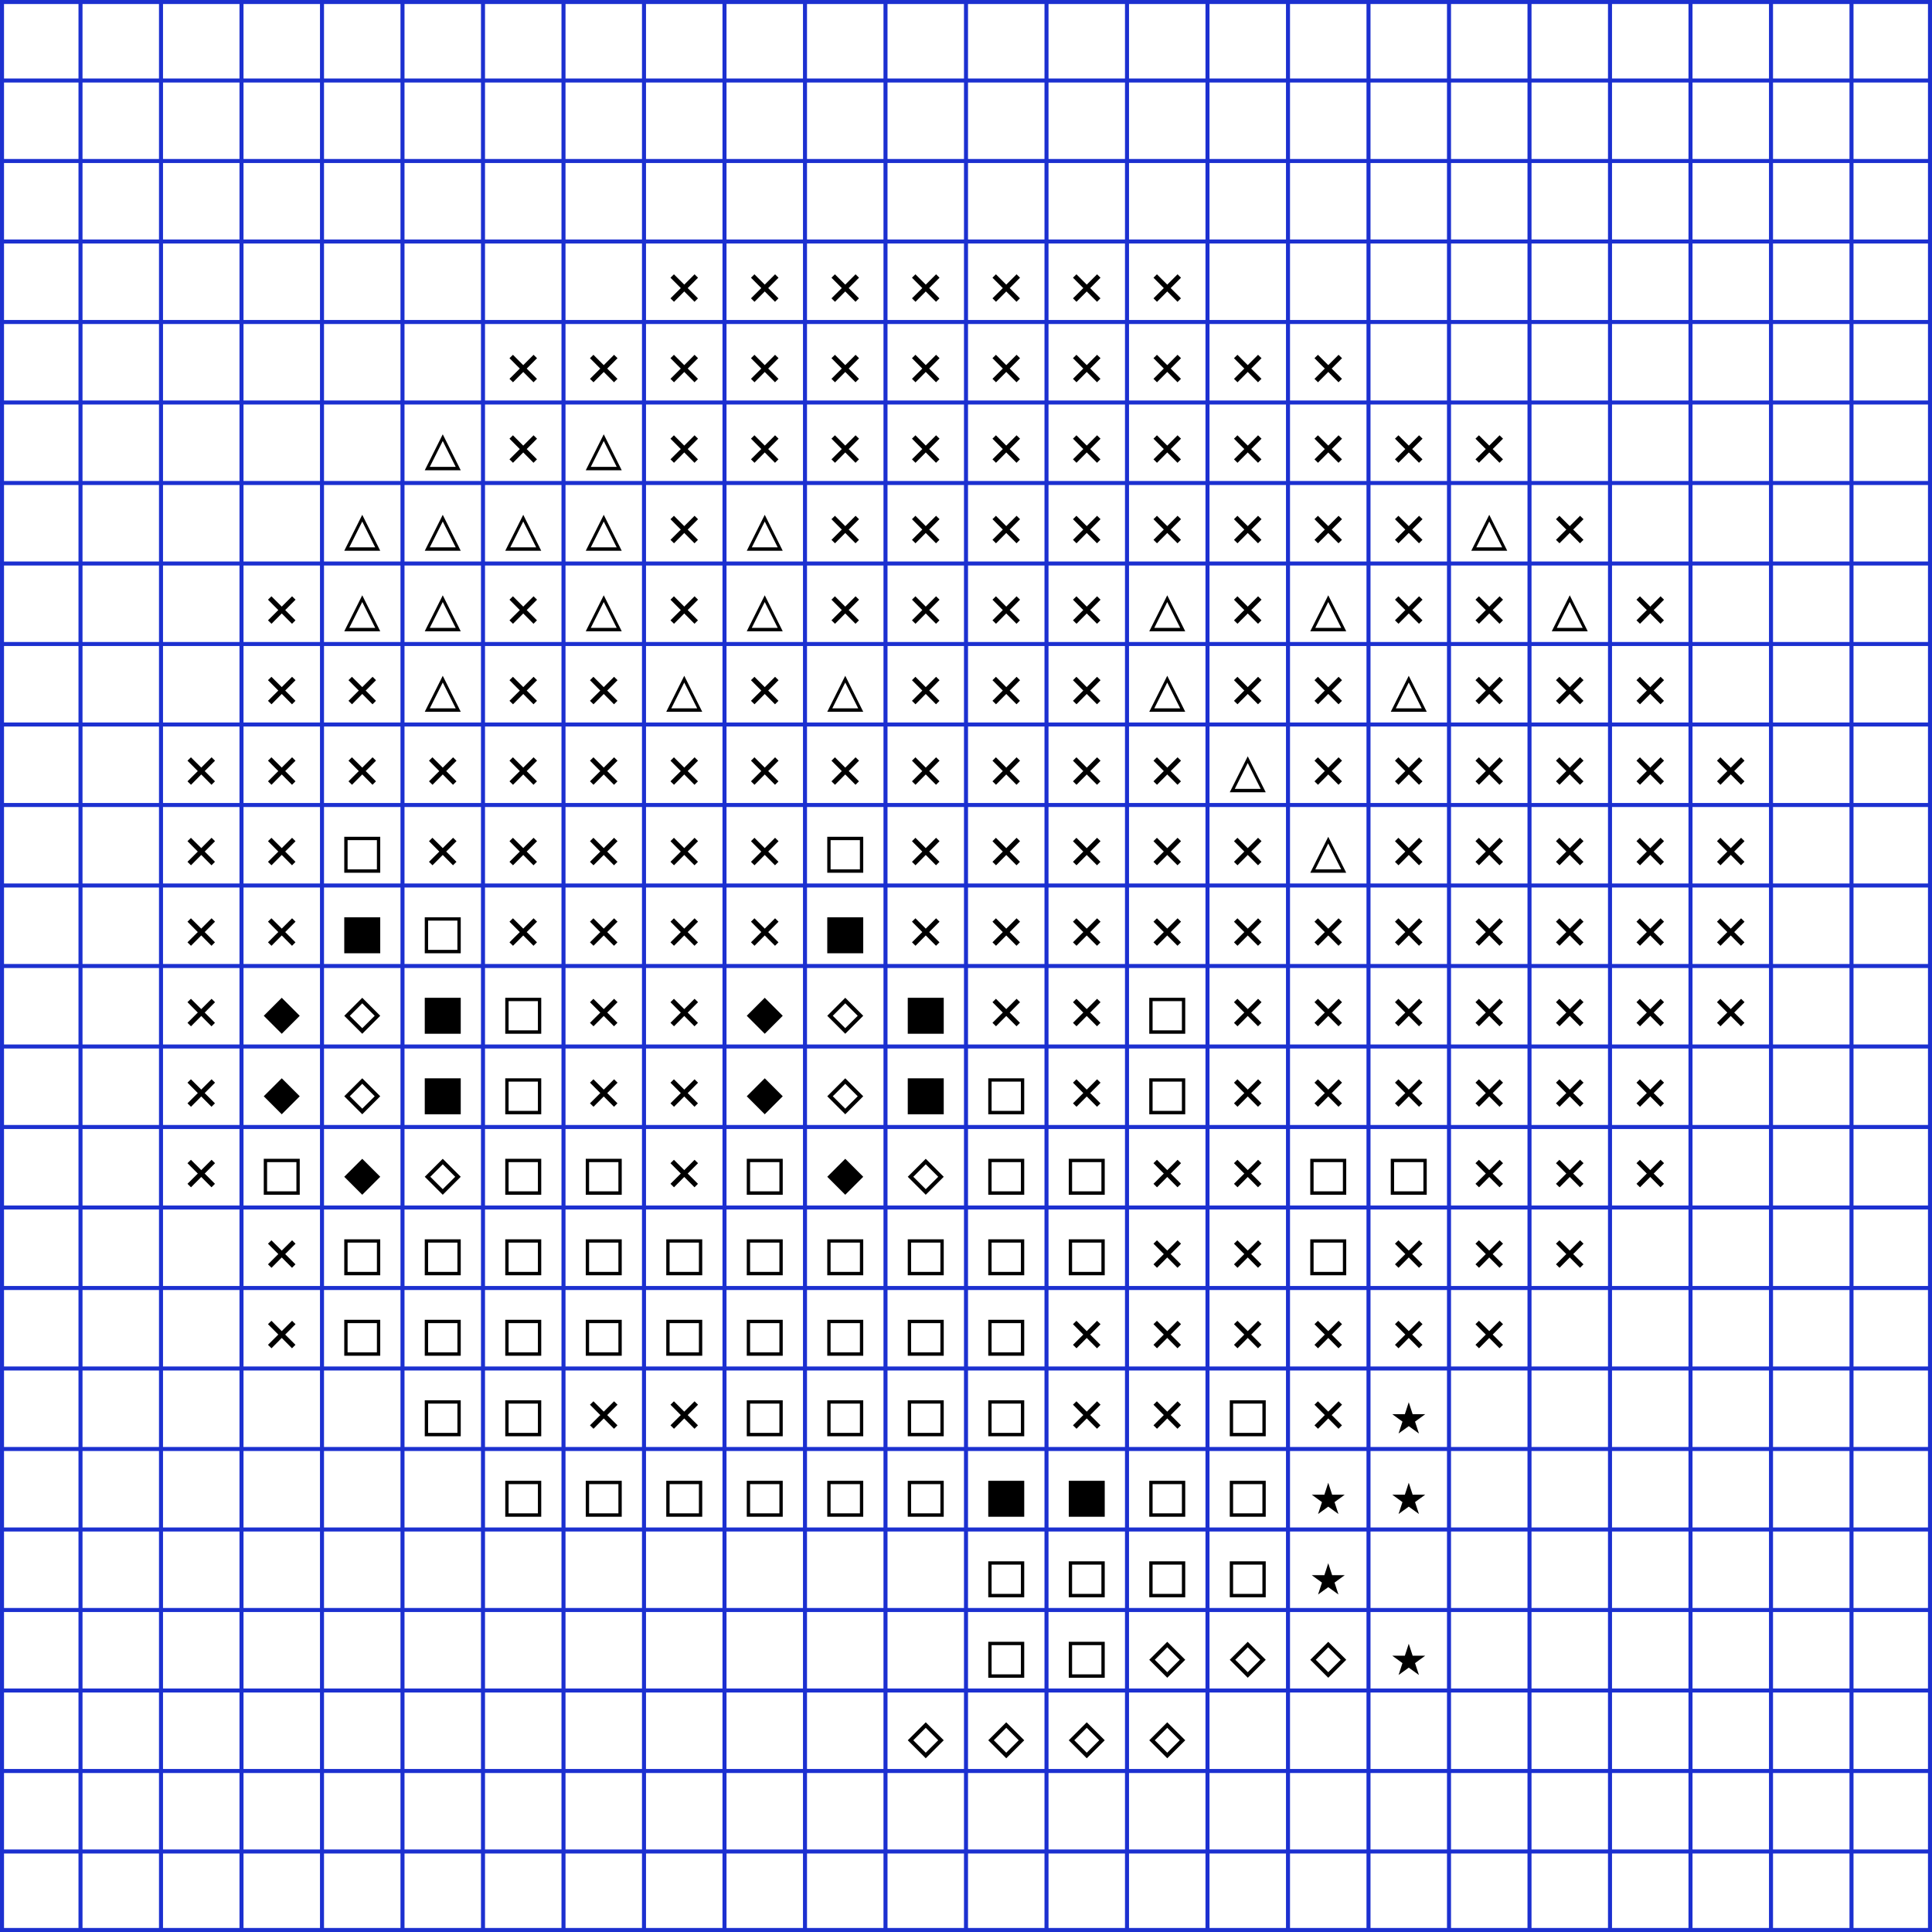
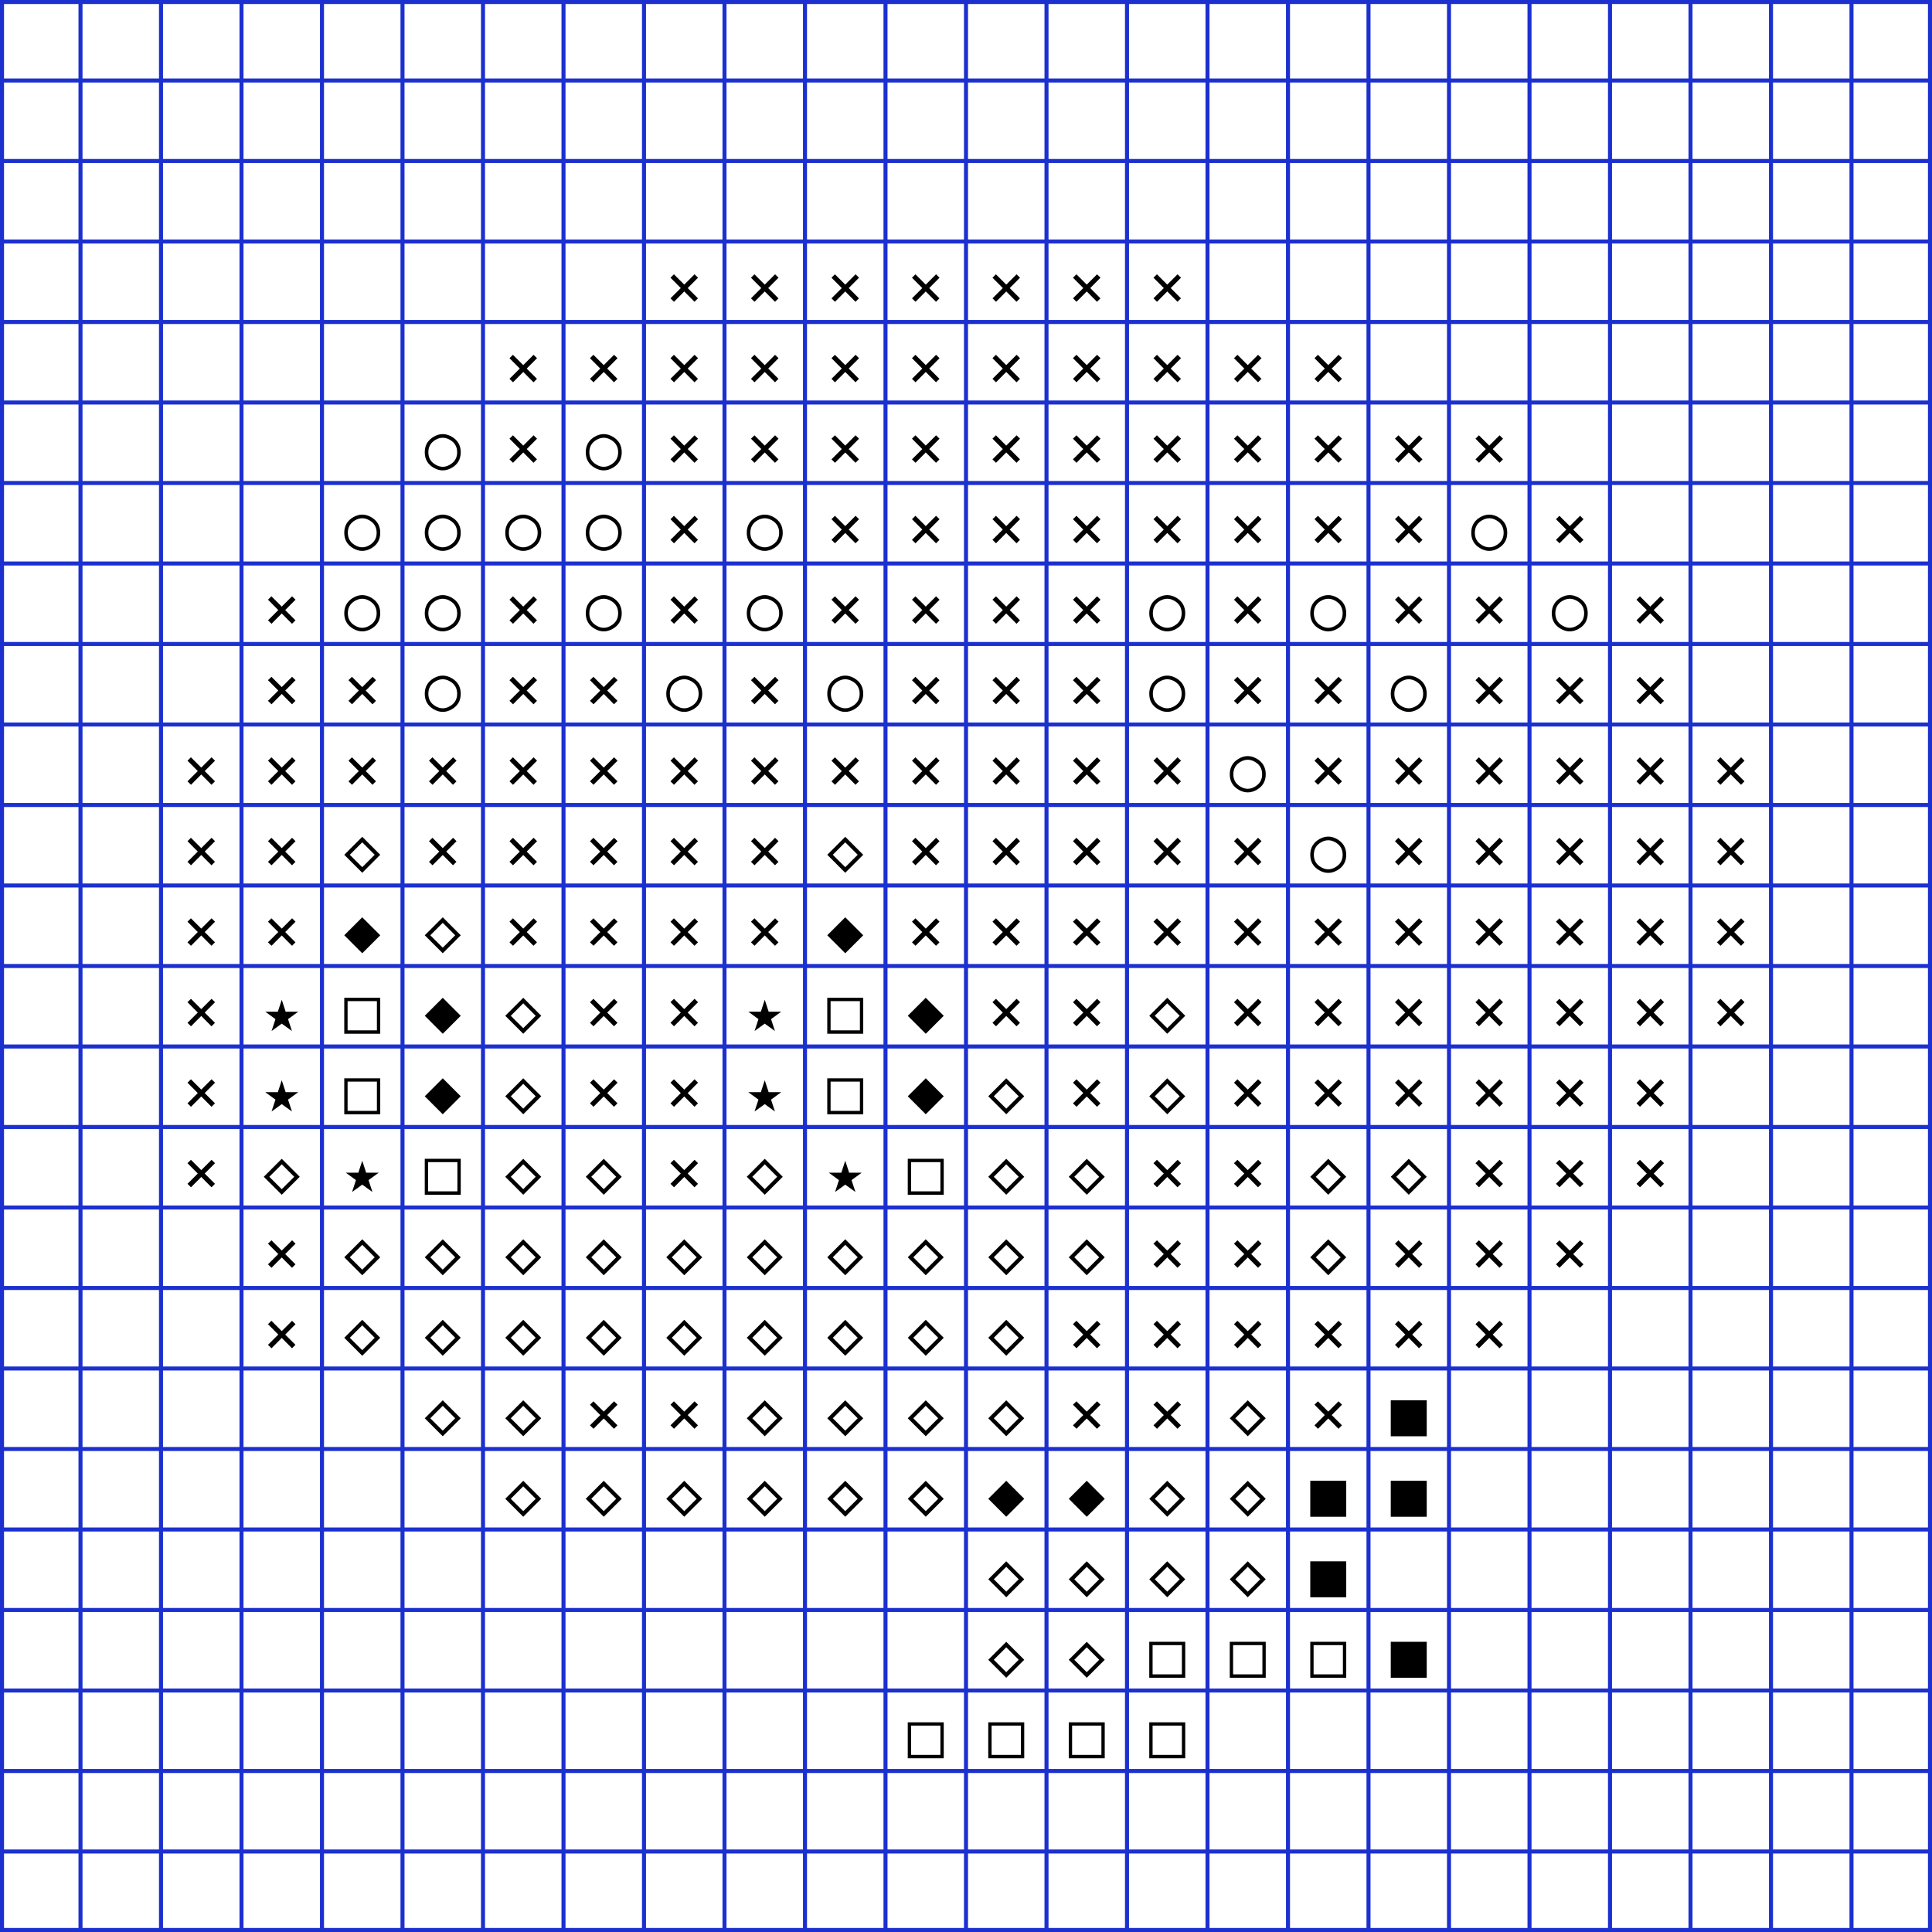
<svg xmlns="http://www.w3.org/2000/svg" width="480" height="480">
  <defs>
    <style>
      .symbol { font-family: monospace; font-size: 15px; text-anchor: middle; dominant-baseline: middle; }
    </style>
  </defs>
  <text x="170" y="72" fill="#000000" class="symbol">×</text>
  <text x="190" y="72" fill="#000000" class="symbol">×</text>
  <text x="210" y="72" fill="#000000" class="symbol">×</text>
  <text x="230" y="72" fill="#000000" class="symbol">×</text>
  <text x="250" y="72" fill="#000000" class="symbol">×</text>
  <text x="270" y="72" fill="#000000" class="symbol">×</text>
  <text x="290" y="72" fill="#000000" class="symbol">×</text>
  <text x="130" y="92" fill="#000000" class="symbol">×</text>
  <text x="150" y="92" fill="#000000" class="symbol">×</text>
  <text x="170" y="92" fill="#000000" class="symbol">×</text>
  <text x="190" y="92" fill="#000000" class="symbol">×</text>
  <text x="210" y="92" fill="#000000" class="symbol">×</text>
  <text x="230" y="92" fill="#000000" class="symbol">×</text>
  <text x="250" y="92" fill="#000000" class="symbol">×</text>
  <text x="270" y="92" fill="#000000" class="symbol">×</text>
  <text x="290" y="92" fill="#000000" class="symbol">×</text>
  <text x="310" y="92" fill="#000000" class="symbol">×</text>
  <text x="330" y="92" fill="#000000" class="symbol">×</text>
-   <text x="110" y="112" fill="#000000" class="symbol">△</text>
+   <text x="110" y="112" fill="#000000" class="symbol">○</text>
  <text x="130" y="112" fill="#000000" class="symbol">×</text>
-   <text x="150" y="112" fill="#000000" class="symbol">△</text>
+   <text x="150" y="112" fill="#000000" class="symbol">○</text>
  <text x="170" y="112" fill="#000000" class="symbol">×</text>
  <text x="190" y="112" fill="#000000" class="symbol">×</text>
  <text x="210" y="112" fill="#000000" class="symbol">×</text>
  <text x="230" y="112" fill="#000000" class="symbol">×</text>
  <text x="250" y="112" fill="#000000" class="symbol">×</text>
  <text x="270" y="112" fill="#000000" class="symbol">×</text>
  <text x="290" y="112" fill="#000000" class="symbol">×</text>
  <text x="310" y="112" fill="#000000" class="symbol">×</text>
  <text x="330" y="112" fill="#000000" class="symbol">×</text>
  <text x="350" y="112" fill="#000000" class="symbol">×</text>
  <text x="370" y="112" fill="#000000" class="symbol">×</text>
-   <text x="90" y="132" fill="#000000" class="symbol">△</text>
-   <text x="110" y="132" fill="#000000" class="symbol">△</text>
-   <text x="130" y="132" fill="#000000" class="symbol">△</text>
-   <text x="150" y="132" fill="#000000" class="symbol">△</text>
+   <text x="90" y="132" fill="#000000" class="symbol">○</text>
+   <text x="110" y="132" fill="#000000" class="symbol">○</text>
+   <text x="130" y="132" fill="#000000" class="symbol">○</text>
+   <text x="150" y="132" fill="#000000" class="symbol">○</text>
  <text x="170" y="132" fill="#000000" class="symbol">×</text>
-   <text x="190" y="132" fill="#000000" class="symbol">△</text>
+   <text x="190" y="132" fill="#000000" class="symbol">○</text>
  <text x="210" y="132" fill="#000000" class="symbol">×</text>
  <text x="230" y="132" fill="#000000" class="symbol">×</text>
  <text x="250" y="132" fill="#000000" class="symbol">×</text>
  <text x="270" y="132" fill="#000000" class="symbol">×</text>
  <text x="290" y="132" fill="#000000" class="symbol">×</text>
  <text x="310" y="132" fill="#000000" class="symbol">×</text>
  <text x="330" y="132" fill="#000000" class="symbol">×</text>
  <text x="350" y="132" fill="#000000" class="symbol">×</text>
-   <text x="370" y="132" fill="#000000" class="symbol">△</text>
+   <text x="370" y="132" fill="#000000" class="symbol">○</text>
  <text x="390" y="132" fill="#000000" class="symbol">×</text>
  <text x="70" y="152" fill="#000000" class="symbol">×</text>
-   <text x="90" y="152" fill="#000000" class="symbol">△</text>
-   <text x="110" y="152" fill="#000000" class="symbol">△</text>
+   <text x="90" y="152" fill="#000000" class="symbol">○</text>
+   <text x="110" y="152" fill="#000000" class="symbol">○</text>
  <text x="130" y="152" fill="#000000" class="symbol">×</text>
-   <text x="150" y="152" fill="#000000" class="symbol">△</text>
+   <text x="150" y="152" fill="#000000" class="symbol">○</text>
  <text x="170" y="152" fill="#000000" class="symbol">×</text>
-   <text x="190" y="152" fill="#000000" class="symbol">△</text>
+   <text x="190" y="152" fill="#000000" class="symbol">○</text>
  <text x="210" y="152" fill="#000000" class="symbol">×</text>
  <text x="230" y="152" fill="#000000" class="symbol">×</text>
  <text x="250" y="152" fill="#000000" class="symbol">×</text>
  <text x="270" y="152" fill="#000000" class="symbol">×</text>
-   <text x="290" y="152" fill="#000000" class="symbol">△</text>
+   <text x="290" y="152" fill="#000000" class="symbol">○</text>
  <text x="310" y="152" fill="#000000" class="symbol">×</text>
-   <text x="330" y="152" fill="#000000" class="symbol">△</text>
+   <text x="330" y="152" fill="#000000" class="symbol">○</text>
  <text x="350" y="152" fill="#000000" class="symbol">×</text>
  <text x="370" y="152" fill="#000000" class="symbol">×</text>
-   <text x="390" y="152" fill="#000000" class="symbol">△</text>
+   <text x="390" y="152" fill="#000000" class="symbol">○</text>
  <text x="410" y="152" fill="#000000" class="symbol">×</text>
  <text x="70" y="172" fill="#000000" class="symbol">×</text>
  <text x="90" y="172" fill="#000000" class="symbol">×</text>
-   <text x="110" y="172" fill="#000000" class="symbol">△</text>
+   <text x="110" y="172" fill="#000000" class="symbol">○</text>
  <text x="130" y="172" fill="#000000" class="symbol">×</text>
  <text x="150" y="172" fill="#000000" class="symbol">×</text>
-   <text x="170" y="172" fill="#000000" class="symbol">△</text>
+   <text x="170" y="172" fill="#000000" class="symbol">○</text>
  <text x="190" y="172" fill="#000000" class="symbol">×</text>
-   <text x="210" y="172" fill="#000000" class="symbol">△</text>
+   <text x="210" y="172" fill="#000000" class="symbol">○</text>
  <text x="230" y="172" fill="#000000" class="symbol">×</text>
  <text x="250" y="172" fill="#000000" class="symbol">×</text>
  <text x="270" y="172" fill="#000000" class="symbol">×</text>
-   <text x="290" y="172" fill="#000000" class="symbol">△</text>
+   <text x="290" y="172" fill="#000000" class="symbol">○</text>
  <text x="310" y="172" fill="#000000" class="symbol">×</text>
  <text x="330" y="172" fill="#000000" class="symbol">×</text>
-   <text x="350" y="172" fill="#000000" class="symbol">△</text>
+   <text x="350" y="172" fill="#000000" class="symbol">○</text>
  <text x="370" y="172" fill="#000000" class="symbol">×</text>
  <text x="390" y="172" fill="#000000" class="symbol">×</text>
  <text x="410" y="172" fill="#000000" class="symbol">×</text>
  <text x="50" y="192" fill="#000000" class="symbol">×</text>
  <text x="70" y="192" fill="#000000" class="symbol">×</text>
  <text x="90" y="192" fill="#000000" class="symbol">×</text>
  <text x="110" y="192" fill="#000000" class="symbol">×</text>
  <text x="130" y="192" fill="#000000" class="symbol">×</text>
  <text x="150" y="192" fill="#000000" class="symbol">×</text>
  <text x="170" y="192" fill="#000000" class="symbol">×</text>
  <text x="190" y="192" fill="#000000" class="symbol">×</text>
  <text x="210" y="192" fill="#000000" class="symbol">×</text>
  <text x="230" y="192" fill="#000000" class="symbol">×</text>
  <text x="250" y="192" fill="#000000" class="symbol">×</text>
  <text x="270" y="192" fill="#000000" class="symbol">×</text>
  <text x="290" y="192" fill="#000000" class="symbol">×</text>
-   <text x="310" y="192" fill="#000000" class="symbol">△</text>
+   <text x="310" y="192" fill="#000000" class="symbol">○</text>
  <text x="330" y="192" fill="#000000" class="symbol">×</text>
  <text x="350" y="192" fill="#000000" class="symbol">×</text>
  <text x="370" y="192" fill="#000000" class="symbol">×</text>
  <text x="390" y="192" fill="#000000" class="symbol">×</text>
  <text x="410" y="192" fill="#000000" class="symbol">×</text>
  <text x="430" y="192" fill="#000000" class="symbol">×</text>
  <text x="50" y="212" fill="#000000" class="symbol">×</text>
  <text x="70" y="212" fill="#000000" class="symbol">×</text>
-   <text x="90" y="212" fill="#000000" class="symbol">□</text>
+   <text x="90" y="212" fill="#000000" class="symbol">◇</text>
  <text x="110" y="212" fill="#000000" class="symbol">×</text>
  <text x="130" y="212" fill="#000000" class="symbol">×</text>
  <text x="150" y="212" fill="#000000" class="symbol">×</text>
  <text x="170" y="212" fill="#000000" class="symbol">×</text>
  <text x="190" y="212" fill="#000000" class="symbol">×</text>
-   <text x="210" y="212" fill="#000000" class="symbol">□</text>
+   <text x="210" y="212" fill="#000000" class="symbol">◇</text>
  <text x="230" y="212" fill="#000000" class="symbol">×</text>
  <text x="250" y="212" fill="#000000" class="symbol">×</text>
  <text x="270" y="212" fill="#000000" class="symbol">×</text>
  <text x="290" y="212" fill="#000000" class="symbol">×</text>
  <text x="310" y="212" fill="#000000" class="symbol">×</text>
-   <text x="330" y="212" fill="#000000" class="symbol">△</text>
+   <text x="330" y="212" fill="#000000" class="symbol">○</text>
  <text x="350" y="212" fill="#000000" class="symbol">×</text>
  <text x="370" y="212" fill="#000000" class="symbol">×</text>
  <text x="390" y="212" fill="#000000" class="symbol">×</text>
  <text x="410" y="212" fill="#000000" class="symbol">×</text>
  <text x="430" y="212" fill="#000000" class="symbol">×</text>
  <text x="50" y="232" fill="#000000" class="symbol">×</text>
  <text x="70" y="232" fill="#000000" class="symbol">×</text>
-   <text x="90" y="232" fill="#000000" class="symbol">■</text>
-   <text x="110" y="232" fill="#000000" class="symbol">□</text>
+   <text x="90" y="232" fill="#000000" class="symbol">◆</text>
+   <text x="110" y="232" fill="#000000" class="symbol">◇</text>
  <text x="130" y="232" fill="#000000" class="symbol">×</text>
  <text x="150" y="232" fill="#000000" class="symbol">×</text>
  <text x="170" y="232" fill="#000000" class="symbol">×</text>
  <text x="190" y="232" fill="#000000" class="symbol">×</text>
-   <text x="210" y="232" fill="#000000" class="symbol">■</text>
+   <text x="210" y="232" fill="#000000" class="symbol">◆</text>
  <text x="230" y="232" fill="#000000" class="symbol">×</text>
  <text x="250" y="232" fill="#000000" class="symbol">×</text>
  <text x="270" y="232" fill="#000000" class="symbol">×</text>
  <text x="290" y="232" fill="#000000" class="symbol">×</text>
  <text x="310" y="232" fill="#000000" class="symbol">×</text>
  <text x="330" y="232" fill="#000000" class="symbol">×</text>
  <text x="350" y="232" fill="#000000" class="symbol">×</text>
  <text x="370" y="232" fill="#000000" class="symbol">×</text>
  <text x="390" y="232" fill="#000000" class="symbol">×</text>
  <text x="410" y="232" fill="#000000" class="symbol">×</text>
  <text x="430" y="232" fill="#000000" class="symbol">×</text>
  <text x="50" y="252" fill="#000000" class="symbol">×</text>
-   <text x="70" y="252" fill="#000000" class="symbol">◆</text>
-   <text x="90" y="252" fill="#000000" class="symbol">◇</text>
-   <text x="110" y="252" fill="#000000" class="symbol">■</text>
-   <text x="130" y="252" fill="#000000" class="symbol">□</text>
+   <text x="70" y="252" fill="#000000" class="symbol">★</text>
+   <text x="90" y="252" fill="#000000" class="symbol">□</text>
+   <text x="110" y="252" fill="#000000" class="symbol">◆</text>
+   <text x="130" y="252" fill="#000000" class="symbol">◇</text>
  <text x="150" y="252" fill="#000000" class="symbol">×</text>
  <text x="170" y="252" fill="#000000" class="symbol">×</text>
-   <text x="190" y="252" fill="#000000" class="symbol">◆</text>
-   <text x="210" y="252" fill="#000000" class="symbol">◇</text>
-   <text x="230" y="252" fill="#000000" class="symbol">■</text>
+   <text x="190" y="252" fill="#000000" class="symbol">★</text>
+   <text x="210" y="252" fill="#000000" class="symbol">□</text>
+   <text x="230" y="252" fill="#000000" class="symbol">◆</text>
  <text x="250" y="252" fill="#000000" class="symbol">×</text>
  <text x="270" y="252" fill="#000000" class="symbol">×</text>
-   <text x="290" y="252" fill="#000000" class="symbol">□</text>
+   <text x="290" y="252" fill="#000000" class="symbol">◇</text>
  <text x="310" y="252" fill="#000000" class="symbol">×</text>
  <text x="330" y="252" fill="#000000" class="symbol">×</text>
  <text x="350" y="252" fill="#000000" class="symbol">×</text>
  <text x="370" y="252" fill="#000000" class="symbol">×</text>
  <text x="390" y="252" fill="#000000" class="symbol">×</text>
  <text x="410" y="252" fill="#000000" class="symbol">×</text>
  <text x="430" y="252" fill="#000000" class="symbol">×</text>
  <text x="50" y="272" fill="#000000" class="symbol">×</text>
-   <text x="70" y="272" fill="#000000" class="symbol">◆</text>
-   <text x="90" y="272" fill="#000000" class="symbol">◇</text>
-   <text x="110" y="272" fill="#000000" class="symbol">■</text>
-   <text x="130" y="272" fill="#000000" class="symbol">□</text>
+   <text x="70" y="272" fill="#000000" class="symbol">★</text>
+   <text x="90" y="272" fill="#000000" class="symbol">□</text>
+   <text x="110" y="272" fill="#000000" class="symbol">◆</text>
+   <text x="130" y="272" fill="#000000" class="symbol">◇</text>
  <text x="150" y="272" fill="#000000" class="symbol">×</text>
  <text x="170" y="272" fill="#000000" class="symbol">×</text>
-   <text x="190" y="272" fill="#000000" class="symbol">◆</text>
-   <text x="210" y="272" fill="#000000" class="symbol">◇</text>
-   <text x="230" y="272" fill="#000000" class="symbol">■</text>
-   <text x="250" y="272" fill="#000000" class="symbol">□</text>
+   <text x="190" y="272" fill="#000000" class="symbol">★</text>
+   <text x="210" y="272" fill="#000000" class="symbol">□</text>
+   <text x="230" y="272" fill="#000000" class="symbol">◆</text>
+   <text x="250" y="272" fill="#000000" class="symbol">◇</text>
  <text x="270" y="272" fill="#000000" class="symbol">×</text>
-   <text x="290" y="272" fill="#000000" class="symbol">□</text>
+   <text x="290" y="272" fill="#000000" class="symbol">◇</text>
  <text x="310" y="272" fill="#000000" class="symbol">×</text>
  <text x="330" y="272" fill="#000000" class="symbol">×</text>
  <text x="350" y="272" fill="#000000" class="symbol">×</text>
  <text x="370" y="272" fill="#000000" class="symbol">×</text>
  <text x="390" y="272" fill="#000000" class="symbol">×</text>
  <text x="410" y="272" fill="#000000" class="symbol">×</text>
  <text x="50" y="292" fill="#000000" class="symbol">×</text>
-   <text x="70" y="292" fill="#000000" class="symbol">□</text>
-   <text x="90" y="292" fill="#000000" class="symbol">◆</text>
-   <text x="110" y="292" fill="#000000" class="symbol">◇</text>
-   <text x="130" y="292" fill="#000000" class="symbol">□</text>
-   <text x="150" y="292" fill="#000000" class="symbol">□</text>
+   <text x="70" y="292" fill="#000000" class="symbol">◇</text>
+   <text x="90" y="292" fill="#000000" class="symbol">★</text>
+   <text x="110" y="292" fill="#000000" class="symbol">□</text>
+   <text x="130" y="292" fill="#000000" class="symbol">◇</text>
+   <text x="150" y="292" fill="#000000" class="symbol">◇</text>
  <text x="170" y="292" fill="#000000" class="symbol">×</text>
-   <text x="190" y="292" fill="#000000" class="symbol">□</text>
-   <text x="210" y="292" fill="#000000" class="symbol">◆</text>
-   <text x="230" y="292" fill="#000000" class="symbol">◇</text>
-   <text x="250" y="292" fill="#000000" class="symbol">□</text>
-   <text x="270" y="292" fill="#000000" class="symbol">□</text>
+   <text x="190" y="292" fill="#000000" class="symbol">◇</text>
+   <text x="210" y="292" fill="#000000" class="symbol">★</text>
+   <text x="230" y="292" fill="#000000" class="symbol">□</text>
+   <text x="250" y="292" fill="#000000" class="symbol">◇</text>
+   <text x="270" y="292" fill="#000000" class="symbol">◇</text>
  <text x="290" y="292" fill="#000000" class="symbol">×</text>
  <text x="310" y="292" fill="#000000" class="symbol">×</text>
-   <text x="330" y="292" fill="#000000" class="symbol">□</text>
-   <text x="350" y="292" fill="#000000" class="symbol">□</text>
+   <text x="330" y="292" fill="#000000" class="symbol">◇</text>
+   <text x="350" y="292" fill="#000000" class="symbol">◇</text>
  <text x="370" y="292" fill="#000000" class="symbol">×</text>
  <text x="390" y="292" fill="#000000" class="symbol">×</text>
  <text x="410" y="292" fill="#000000" class="symbol">×</text>
  <text x="70" y="312" fill="#000000" class="symbol">×</text>
-   <text x="90" y="312" fill="#000000" class="symbol">□</text>
-   <text x="110" y="312" fill="#000000" class="symbol">□</text>
-   <text x="130" y="312" fill="#000000" class="symbol">□</text>
-   <text x="150" y="312" fill="#000000" class="symbol">□</text>
-   <text x="170" y="312" fill="#000000" class="symbol">□</text>
-   <text x="190" y="312" fill="#000000" class="symbol">□</text>
-   <text x="210" y="312" fill="#000000" class="symbol">□</text>
-   <text x="230" y="312" fill="#000000" class="symbol">□</text>
-   <text x="250" y="312" fill="#000000" class="symbol">□</text>
-   <text x="270" y="312" fill="#000000" class="symbol">□</text>
+   <text x="90" y="312" fill="#000000" class="symbol">◇</text>
+   <text x="110" y="312" fill="#000000" class="symbol">◇</text>
+   <text x="130" y="312" fill="#000000" class="symbol">◇</text>
+   <text x="150" y="312" fill="#000000" class="symbol">◇</text>
+   <text x="170" y="312" fill="#000000" class="symbol">◇</text>
+   <text x="190" y="312" fill="#000000" class="symbol">◇</text>
+   <text x="210" y="312" fill="#000000" class="symbol">◇</text>
+   <text x="230" y="312" fill="#000000" class="symbol">◇</text>
+   <text x="250" y="312" fill="#000000" class="symbol">◇</text>
+   <text x="270" y="312" fill="#000000" class="symbol">◇</text>
  <text x="290" y="312" fill="#000000" class="symbol">×</text>
  <text x="310" y="312" fill="#000000" class="symbol">×</text>
-   <text x="330" y="312" fill="#000000" class="symbol">□</text>
+   <text x="330" y="312" fill="#000000" class="symbol">◇</text>
  <text x="350" y="312" fill="#000000" class="symbol">×</text>
  <text x="370" y="312" fill="#000000" class="symbol">×</text>
  <text x="390" y="312" fill="#000000" class="symbol">×</text>
  <text x="70" y="332" fill="#000000" class="symbol">×</text>
-   <text x="90" y="332" fill="#000000" class="symbol">□</text>
-   <text x="110" y="332" fill="#000000" class="symbol">□</text>
-   <text x="130" y="332" fill="#000000" class="symbol">□</text>
-   <text x="150" y="332" fill="#000000" class="symbol">□</text>
-   <text x="170" y="332" fill="#000000" class="symbol">□</text>
-   <text x="190" y="332" fill="#000000" class="symbol">□</text>
-   <text x="210" y="332" fill="#000000" class="symbol">□</text>
-   <text x="230" y="332" fill="#000000" class="symbol">□</text>
-   <text x="250" y="332" fill="#000000" class="symbol">□</text>
+   <text x="90" y="332" fill="#000000" class="symbol">◇</text>
+   <text x="110" y="332" fill="#000000" class="symbol">◇</text>
+   <text x="130" y="332" fill="#000000" class="symbol">◇</text>
+   <text x="150" y="332" fill="#000000" class="symbol">◇</text>
+   <text x="170" y="332" fill="#000000" class="symbol">◇</text>
+   <text x="190" y="332" fill="#000000" class="symbol">◇</text>
+   <text x="210" y="332" fill="#000000" class="symbol">◇</text>
+   <text x="230" y="332" fill="#000000" class="symbol">◇</text>
+   <text x="250" y="332" fill="#000000" class="symbol">◇</text>
  <text x="270" y="332" fill="#000000" class="symbol">×</text>
  <text x="290" y="332" fill="#000000" class="symbol">×</text>
  <text x="310" y="332" fill="#000000" class="symbol">×</text>
  <text x="330" y="332" fill="#000000" class="symbol">×</text>
  <text x="350" y="332" fill="#000000" class="symbol">×</text>
  <text x="370" y="332" fill="#000000" class="symbol">×</text>
-   <text x="110" y="352" fill="#000000" class="symbol">□</text>
-   <text x="130" y="352" fill="#000000" class="symbol">□</text>
+   <text x="110" y="352" fill="#000000" class="symbol">◇</text>
+   <text x="130" y="352" fill="#000000" class="symbol">◇</text>
  <text x="150" y="352" fill="#000000" class="symbol">×</text>
  <text x="170" y="352" fill="#000000" class="symbol">×</text>
-   <text x="190" y="352" fill="#000000" class="symbol">□</text>
-   <text x="210" y="352" fill="#000000" class="symbol">□</text>
-   <text x="230" y="352" fill="#000000" class="symbol">□</text>
-   <text x="250" y="352" fill="#000000" class="symbol">□</text>
+   <text x="190" y="352" fill="#000000" class="symbol">◇</text>
+   <text x="210" y="352" fill="#000000" class="symbol">◇</text>
+   <text x="230" y="352" fill="#000000" class="symbol">◇</text>
+   <text x="250" y="352" fill="#000000" class="symbol">◇</text>
  <text x="270" y="352" fill="#000000" class="symbol">×</text>
  <text x="290" y="352" fill="#000000" class="symbol">×</text>
-   <text x="310" y="352" fill="#000000" class="symbol">□</text>
+   <text x="310" y="352" fill="#000000" class="symbol">◇</text>
  <text x="330" y="352" fill="#000000" class="symbol">×</text>
-   <text x="350" y="352" fill="#000000" class="symbol">★</text>
-   <text x="130" y="372" fill="#000000" class="symbol">□</text>
-   <text x="150" y="372" fill="#000000" class="symbol">□</text>
-   <text x="170" y="372" fill="#000000" class="symbol">□</text>
-   <text x="190" y="372" fill="#000000" class="symbol">□</text>
-   <text x="210" y="372" fill="#000000" class="symbol">□</text>
-   <text x="230" y="372" fill="#000000" class="symbol">□</text>
-   <text x="250" y="372" fill="#000000" class="symbol">■</text>
-   <text x="270" y="372" fill="#000000" class="symbol">■</text>
-   <text x="290" y="372" fill="#000000" class="symbol">□</text>
-   <text x="310" y="372" fill="#000000" class="symbol">□</text>
-   <text x="330" y="372" fill="#000000" class="symbol">★</text>
-   <text x="350" y="372" fill="#000000" class="symbol">★</text>
-   <text x="250" y="392" fill="#000000" class="symbol">□</text>
-   <text x="270" y="392" fill="#000000" class="symbol">□</text>
-   <text x="290" y="392" fill="#000000" class="symbol">□</text>
-   <text x="310" y="392" fill="#000000" class="symbol">□</text>
-   <text x="330" y="392" fill="#000000" class="symbol">★</text>
-   <text x="250" y="412" fill="#000000" class="symbol">□</text>
-   <text x="270" y="412" fill="#000000" class="symbol">□</text>
-   <text x="290" y="412" fill="#000000" class="symbol">◇</text>
-   <text x="310" y="412" fill="#000000" class="symbol">◇</text>
-   <text x="330" y="412" fill="#000000" class="symbol">◇</text>
-   <text x="350" y="412" fill="#000000" class="symbol">★</text>
-   <text x="230" y="432" fill="#000000" class="symbol">◇</text>
-   <text x="250" y="432" fill="#000000" class="symbol">◇</text>
-   <text x="270" y="432" fill="#000000" class="symbol">◇</text>
-   <text x="290" y="432" fill="#000000" class="symbol">◇</text>
+   <text x="350" y="352" fill="#000000" class="symbol">■</text>
+   <text x="130" y="372" fill="#000000" class="symbol">◇</text>
+   <text x="150" y="372" fill="#000000" class="symbol">◇</text>
+   <text x="170" y="372" fill="#000000" class="symbol">◇</text>
+   <text x="190" y="372" fill="#000000" class="symbol">◇</text>
+   <text x="210" y="372" fill="#000000" class="symbol">◇</text>
+   <text x="230" y="372" fill="#000000" class="symbol">◇</text>
+   <text x="250" y="372" fill="#000000" class="symbol">◆</text>
+   <text x="270" y="372" fill="#000000" class="symbol">◆</text>
+   <text x="290" y="372" fill="#000000" class="symbol">◇</text>
+   <text x="310" y="372" fill="#000000" class="symbol">◇</text>
+   <text x="330" y="372" fill="#000000" class="symbol">■</text>
+   <text x="350" y="372" fill="#000000" class="symbol">■</text>
+   <text x="250" y="392" fill="#000000" class="symbol">◇</text>
+   <text x="270" y="392" fill="#000000" class="symbol">◇</text>
+   <text x="290" y="392" fill="#000000" class="symbol">◇</text>
+   <text x="310" y="392" fill="#000000" class="symbol">◇</text>
+   <text x="330" y="392" fill="#000000" class="symbol">■</text>
+   <text x="250" y="412" fill="#000000" class="symbol">◇</text>
+   <text x="270" y="412" fill="#000000" class="symbol">◇</text>
+   <text x="290" y="412" fill="#000000" class="symbol">□</text>
+   <text x="310" y="412" fill="#000000" class="symbol">□</text>
+   <text x="330" y="412" fill="#000000" class="symbol">□</text>
+   <text x="350" y="412" fill="#000000" class="symbol">■</text>
+   <text x="230" y="432" fill="#000000" class="symbol">□</text>
+   <text x="250" y="432" fill="#000000" class="symbol">□</text>
+   <text x="270" y="432" fill="#000000" class="symbol">□</text>
+   <text x="290" y="432" fill="#000000" class="symbol">□</text>
  <line x1="0" y1="0" x2="0" y2="480" stroke="#1c30d0" stroke-width="2" />
  <line x1="20" y1="0" x2="20" y2="480" stroke="#1c30d0" stroke-width="1" />
  <line x1="40" y1="0" x2="40" y2="480" stroke="#1c30d0" stroke-width="1" />
  <line x1="60" y1="0" x2="60" y2="480" stroke="#1c30d0" stroke-width="1" />
  <line x1="80" y1="0" x2="80" y2="480" stroke="#1c30d0" stroke-width="1" />
  <line x1="100" y1="0" x2="100" y2="480" stroke="#1c30d0" stroke-width="1" />
  <line x1="120" y1="0" x2="120" y2="480" stroke="#1c30d0" stroke-width="1" />
  <line x1="140" y1="0" x2="140" y2="480" stroke="#1c30d0" stroke-width="1" />
  <line x1="160" y1="0" x2="160" y2="480" stroke="#1c30d0" stroke-width="1" />
  <line x1="180" y1="0" x2="180" y2="480" stroke="#1c30d0" stroke-width="1" />
  <line x1="200" y1="0" x2="200" y2="480" stroke="#1c30d0" stroke-width="1" />
  <line x1="220" y1="0" x2="220" y2="480" stroke="#1c30d0" stroke-width="1" />
  <line x1="240" y1="0" x2="240" y2="480" stroke="#1c30d0" stroke-width="1" />
  <line x1="260" y1="0" x2="260" y2="480" stroke="#1c30d0" stroke-width="1" />
  <line x1="280" y1="0" x2="280" y2="480" stroke="#1c30d0" stroke-width="1" />
  <line x1="300" y1="0" x2="300" y2="480" stroke="#1c30d0" stroke-width="1" />
  <line x1="320" y1="0" x2="320" y2="480" stroke="#1c30d0" stroke-width="1" />
  <line x1="340" y1="0" x2="340" y2="480" stroke="#1c30d0" stroke-width="1" />
  <line x1="360" y1="0" x2="360" y2="480" stroke="#1c30d0" stroke-width="1" />
  <line x1="380" y1="0" x2="380" y2="480" stroke="#1c30d0" stroke-width="1" />
  <line x1="400" y1="0" x2="400" y2="480" stroke="#1c30d0" stroke-width="1" />
  <line x1="420" y1="0" x2="420" y2="480" stroke="#1c30d0" stroke-width="1" />
  <line x1="440" y1="0" x2="440" y2="480" stroke="#1c30d0" stroke-width="1" />
  <line x1="460" y1="0" x2="460" y2="480" stroke="#1c30d0" stroke-width="1" />
  <line x1="480" y1="0" x2="480" y2="480" stroke="#1c30d0" stroke-width="2" />
  <line x1="0" y1="0" x2="480" y2="0" stroke="#1c30d0" stroke-width="2" />
  <line x1="0" y1="20" x2="480" y2="20" stroke="#1c30d0" stroke-width="1" />
  <line x1="0" y1="40" x2="480" y2="40" stroke="#1c30d0" stroke-width="1" />
  <line x1="0" y1="60" x2="480" y2="60" stroke="#1c30d0" stroke-width="1" />
  <line x1="0" y1="80" x2="480" y2="80" stroke="#1c30d0" stroke-width="1" />
  <line x1="0" y1="100" x2="480" y2="100" stroke="#1c30d0" stroke-width="1" />
  <line x1="0" y1="120" x2="480" y2="120" stroke="#1c30d0" stroke-width="1" />
  <line x1="0" y1="140" x2="480" y2="140" stroke="#1c30d0" stroke-width="1" />
  <line x1="0" y1="160" x2="480" y2="160" stroke="#1c30d0" stroke-width="1" />
  <line x1="0" y1="180" x2="480" y2="180" stroke="#1c30d0" stroke-width="1" />
  <line x1="0" y1="200" x2="480" y2="200" stroke="#1c30d0" stroke-width="1" />
  <line x1="0" y1="220" x2="480" y2="220" stroke="#1c30d0" stroke-width="1" />
  <line x1="0" y1="240" x2="480" y2="240" stroke="#1c30d0" stroke-width="1" />
  <line x1="0" y1="260" x2="480" y2="260" stroke="#1c30d0" stroke-width="1" />
  <line x1="0" y1="280" x2="480" y2="280" stroke="#1c30d0" stroke-width="1" />
  <line x1="0" y1="300" x2="480" y2="300" stroke="#1c30d0" stroke-width="1" />
  <line x1="0" y1="320" x2="480" y2="320" stroke="#1c30d0" stroke-width="1" />
  <line x1="0" y1="340" x2="480" y2="340" stroke="#1c30d0" stroke-width="1" />
  <line x1="0" y1="360" x2="480" y2="360" stroke="#1c30d0" stroke-width="1" />
  <line x1="0" y1="380" x2="480" y2="380" stroke="#1c30d0" stroke-width="1" />
  <line x1="0" y1="400" x2="480" y2="400" stroke="#1c30d0" stroke-width="1" />
  <line x1="0" y1="420" x2="480" y2="420" stroke="#1c30d0" stroke-width="1" />
  <line x1="0" y1="440" x2="480" y2="440" stroke="#1c30d0" stroke-width="1" />
  <line x1="0" y1="460" x2="480" y2="460" stroke="#1c30d0" stroke-width="1" />
  <line x1="0" y1="480" x2="480" y2="480" stroke="#1c30d0" stroke-width="2" />
</svg>
